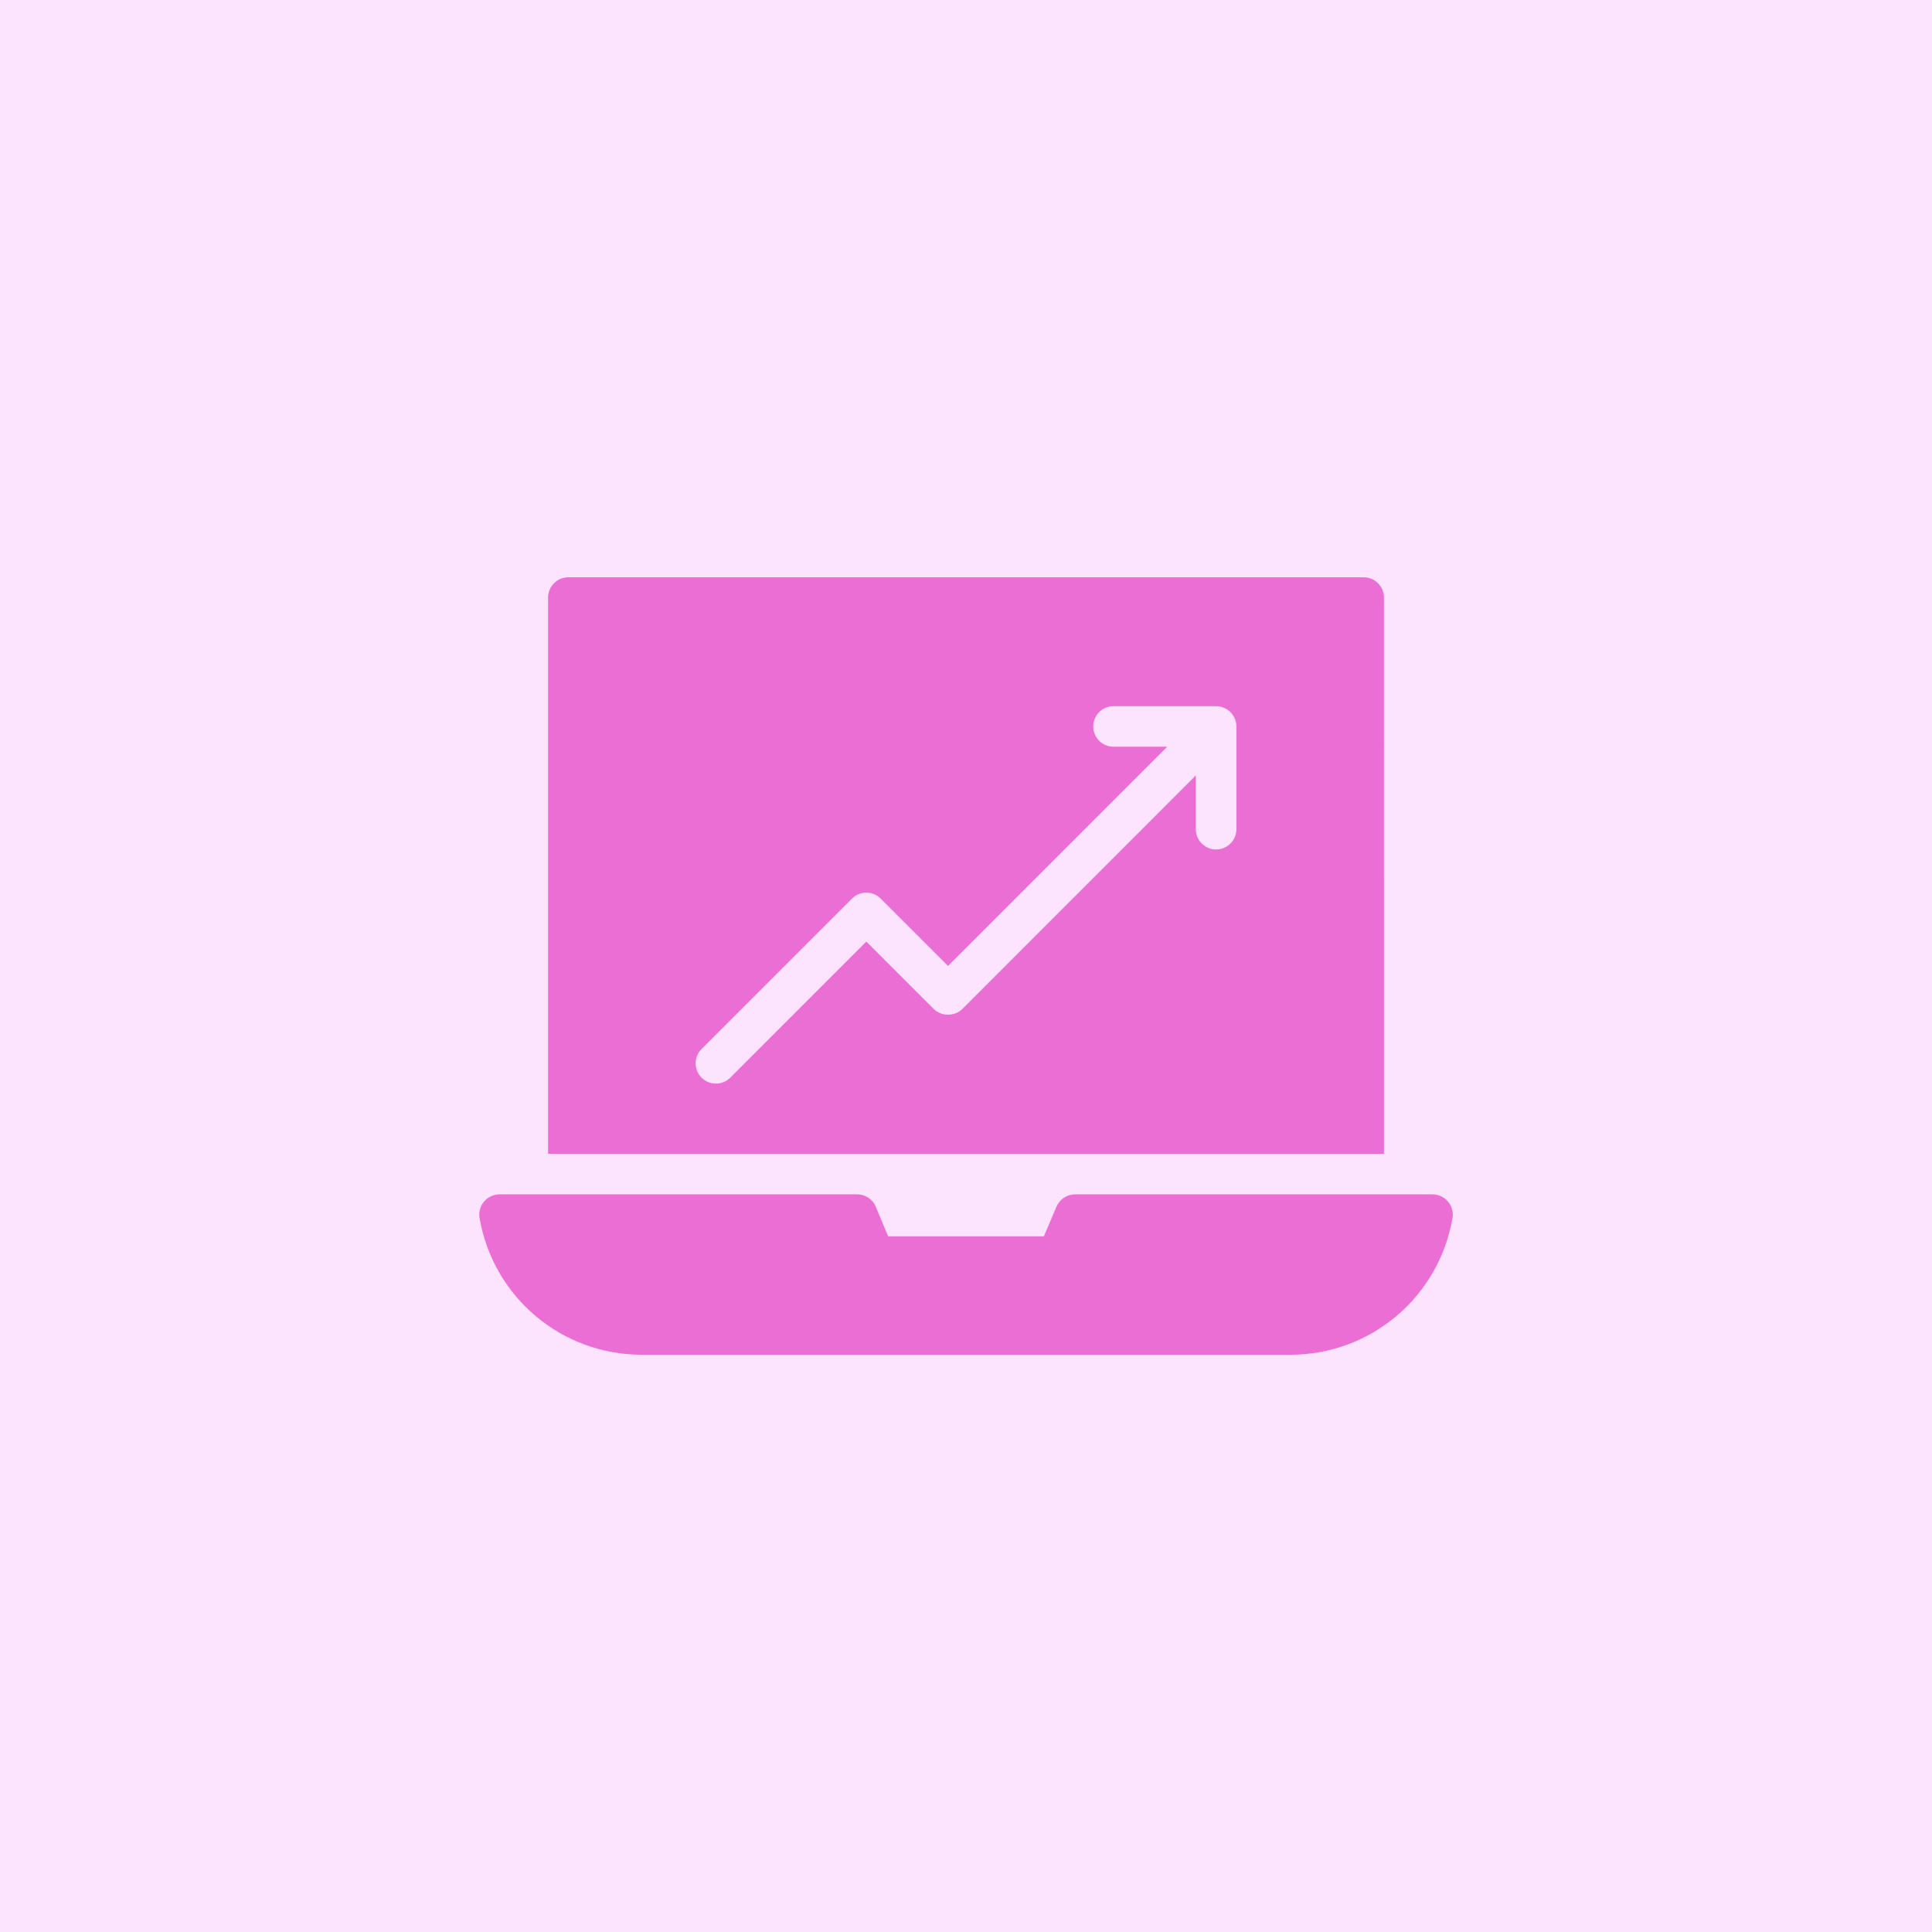
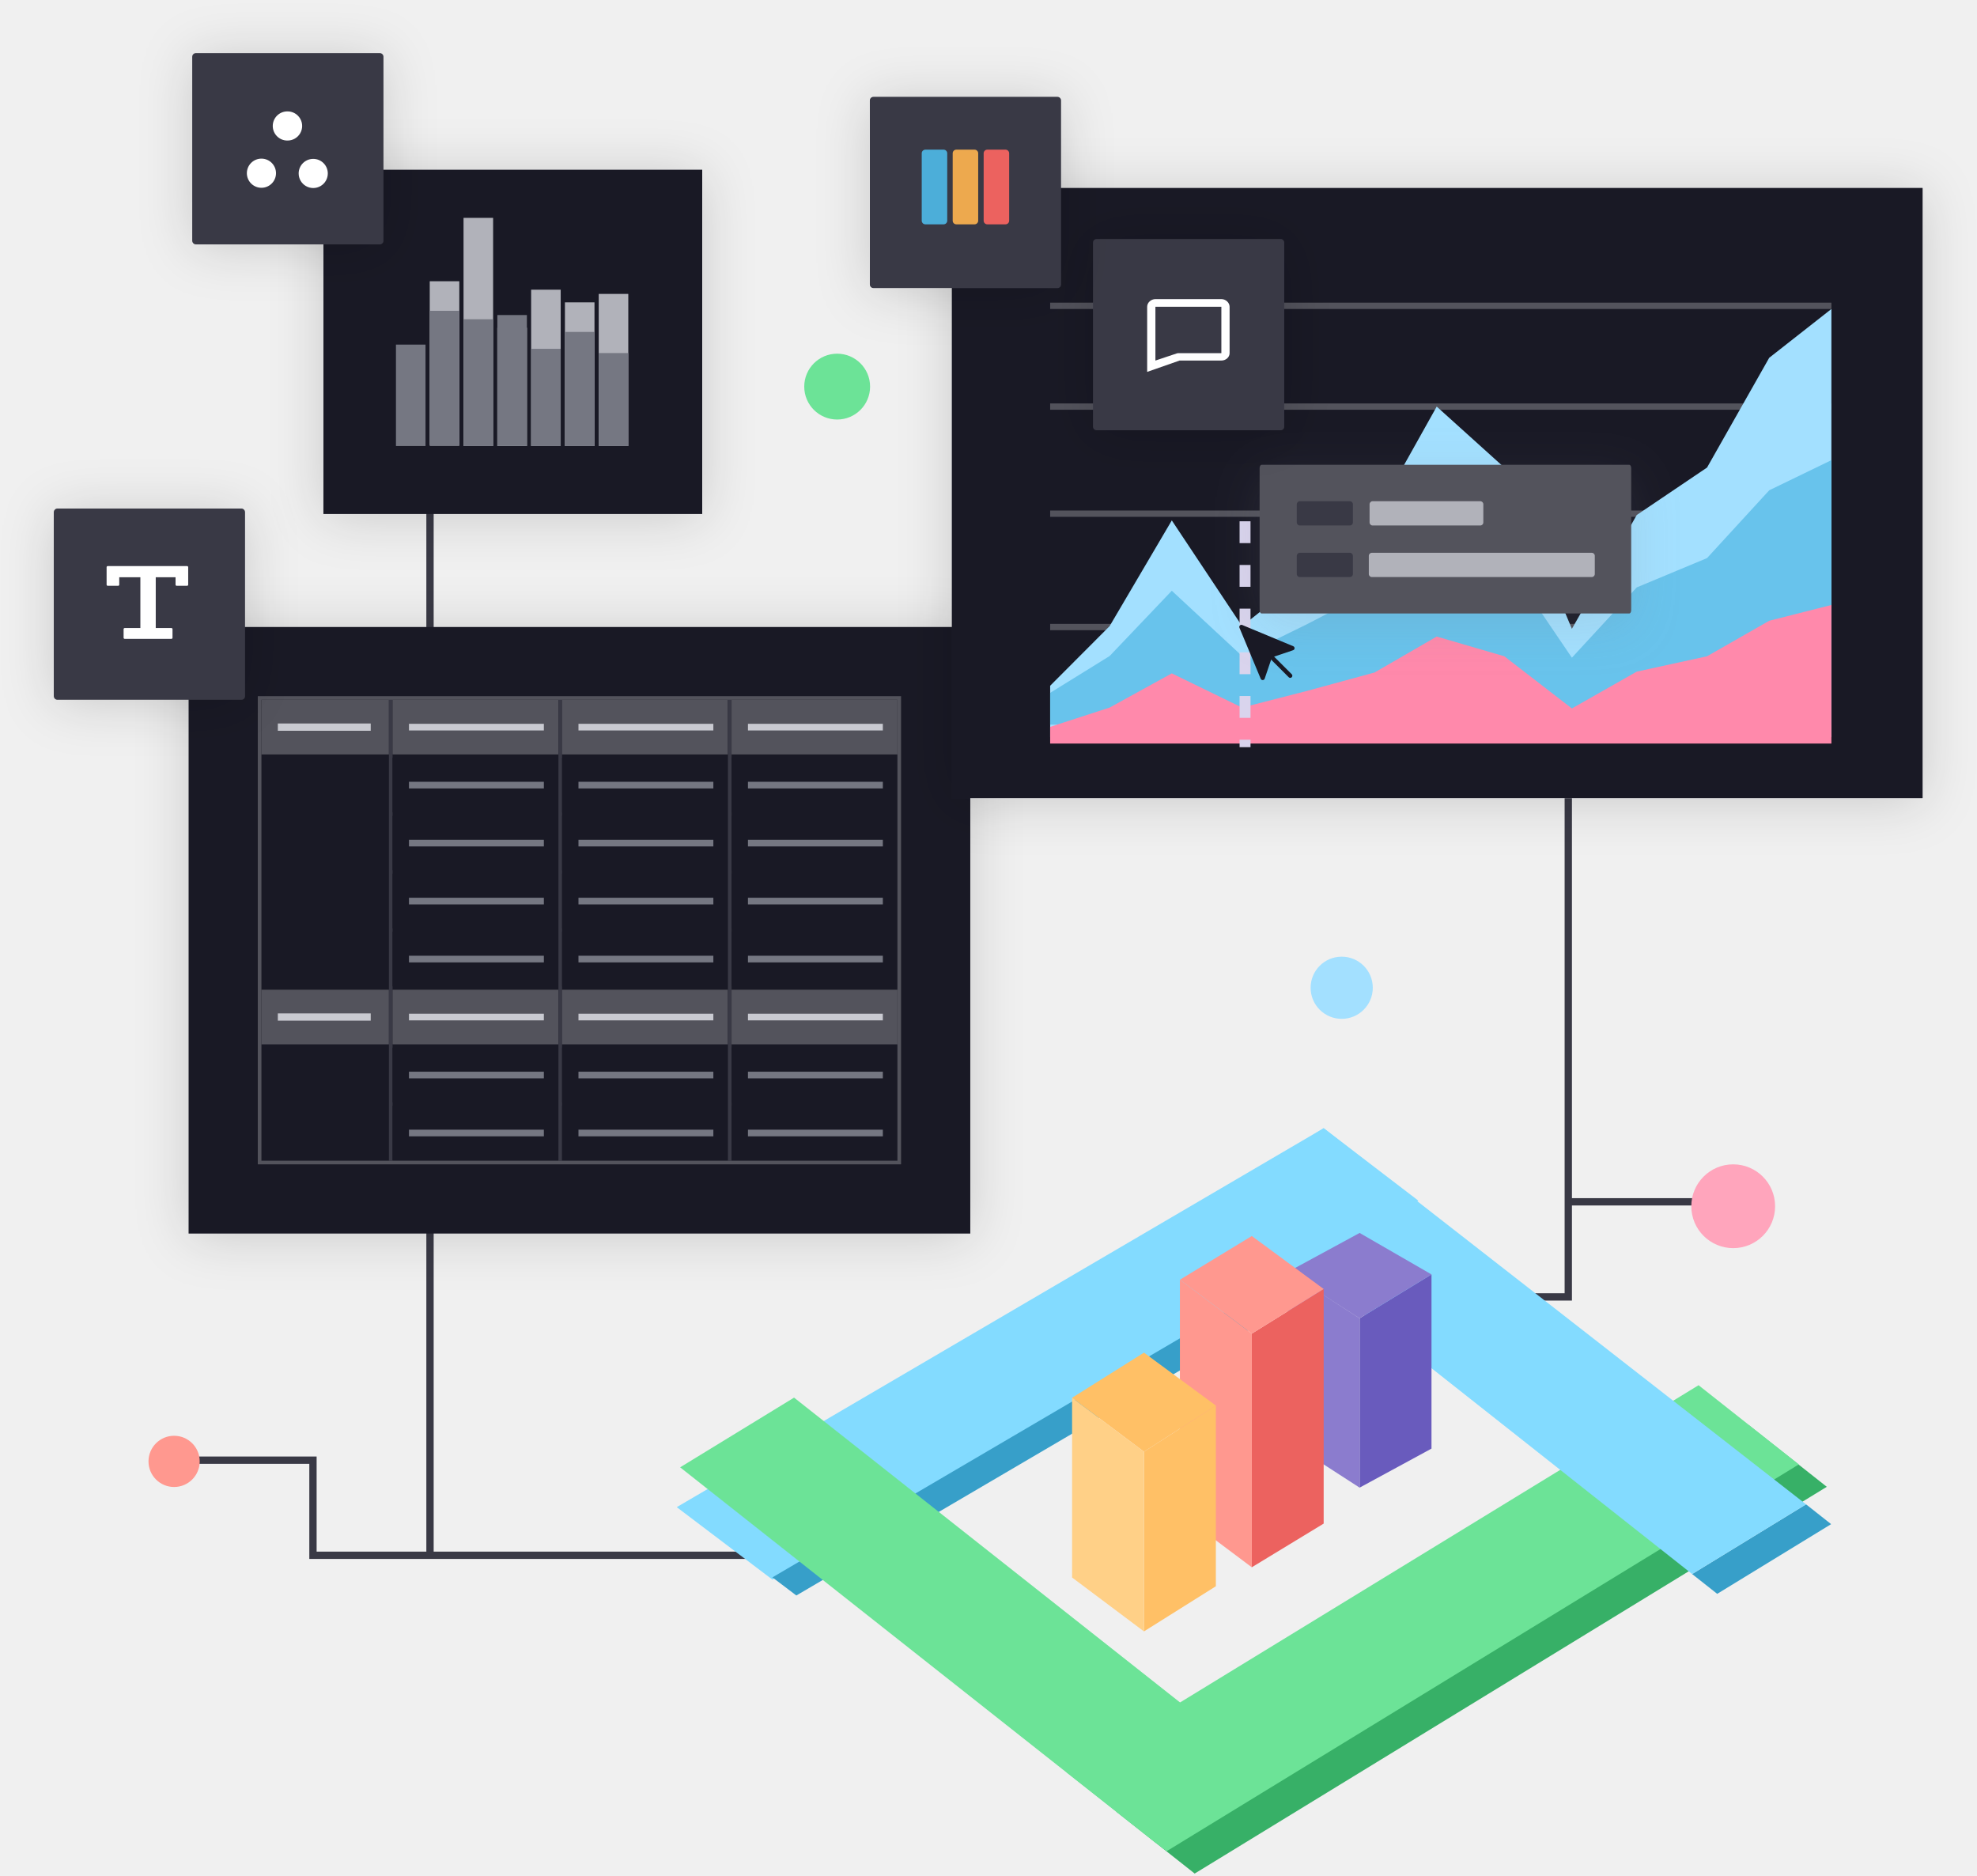
- <svg xmlns="http://www.w3.org/2000/svg" width="4em" version="1.1" viewBox="0 0 752 752">
-   <g>
-     <rect width="752" height="752" fill="#fce4ff" />
-     <path d="m538.68 232.59c0-4.34-3.551-7.894-7.894-7.894h-309.56c-4.34 0-7.894 3.551-7.894 7.894v216.5h325.35zm-57.434 90.16c0 4.363-3.535 7.894-7.894 7.894s-7.894-3.531-7.894-7.894v-20.93l-90.871 90.902c-2.961 2.961-8.203 2.961-11.16 0l-26.219-26.223-52.969 52.969c-1.543 1.543-3.562 2.312-5.582 2.312-2.019 0-4.039-0.77-5.582-2.312-3.082-3.082-3.082-8.078 0-11.16l58.551-58.551c1.48-1.48 3.488-2.312 5.582-2.312s4.102 0.832 5.582 2.312l26.219 26.223 85.297-85.324h-20.883c-4.359 0-7.894-3.531-7.894-7.894 0-4.363 3.535-7.894 7.894-7.894h39.93c0.027 0 0.051 0.016 0.078 0.016 1 0.012 1.996 0.203 2.934 0.59 1.934 0.801 3.473 2.336 4.273 4.269 0.398 0.965 0.609 1.988 0.609 3.016z" fill="#eb6ed4" />
-     <path d="m563.62 467.72c-1.5-1.816-3.789-2.84-6.078-2.84h-139.07c-3.156 0-6 1.895-7.262 4.816l-4.894 11.523h-60.617l-4.816-11.523c-1.184-2.922-4.106-4.816-7.262-4.816h-139.15c-2.289 0-4.578 1.027-6.078 2.84-1.5 1.734-2.129 4.106-1.734 6.394 5.367 30.863 31.887 53.199 63.145 53.199h252.42c31.258 0 57.777-22.336 63.145-53.199 0.395-2.289-0.238-4.66-1.738-6.394z" fill="#eb6ed4" />
-   </g>
+ <svg xmlns="http://www.w3.org/2000/svg" width="468" height="444" fill="none">
+   <path fill-rule="evenodd" clip-rule="evenodd" d="M102.658 110.879V367.26h77.974v1.732H73.222v-22.511h-31.17v-1.731h32.9v22.51h25.974V110.879h1.732zm269.456 78.046v94.672h31.169v1.732h-31.169v22.511h-12.706v-1.732h10.974V188.925h1.732z" fill="#393945" />
+   <path d="M160.199 356.732l153.144-89.695 22.411 17.147-152.908 89.696-22.647-17.148z" fill="#83DBFF" />
+   <path fill="#37B067" d="M264.264 428.818L413.9 337.274l18.544 14.644-149.636 91.544z" />
+   <path fill="#379FC9" d="M182.85 373.354l139.755-81.98 5.662 4.287-139.755 81.98zm217.716-.786l26.968-16.498 5.934 4.686-26.968 16.498z" />
+   <path fill="#6CE397" d="M252.408 419.441l149.68-91.57 23.736 18.744-149.68 91.57z" />
+   <path fill="#6CE397" d="M273.754 436.34l-112.75-89.035 26.968-16.498 112.75 89.035z" />
+   <path d="M400.566 372.568l-112.749-89.034 25.524-16.497 114.193 89.033-26.968 16.498z" fill="#83DBFF" />
+   <path d="M321.85 312.035l17.016-10.384v41.226l-17.016 9.239v-40.081z" fill="#695BBD" />
+   <path d="M321.851 312.033l17.016-10.384-17.015-9.819-17.016 9.238 17.015 10.965zm-.001.028l-17.016-10.993v40.055l17.016 10.993v-40.055z" fill="#8B7CCE" />
+   <path d="M296.326 315.663l17.016-10.568v55.53l-17.016 10.34v-55.302z" fill="#EC625F" />
+   <path d="M296.327 315.662l17.016-10.568-17.016-12.533-17.016 10.34 17.016 12.761z" fill="#FF988F" />
+   <path d="M296.326 315.662L279.31 302.9v55.303l17.016 12.762v-55.303z" fill="#FF988F" />
+   <path d="M270.803 343.607l17.016-10.92v42.772l-17.016 10.685v-42.537z" fill="#FFC066" />
+   <path d="M270.803 343.607l17.016-10.92-17.016-12.524-17.016 10.684 17.016 12.76z" fill="#FFC066" />
+   <path d="M270.803 343.609l-17.016-12.762v42.538l17.016 12.762v-42.538z" fill="#FFD087" />
+   <g filter="url(#filter0_d_557_2341)">
+     <path fill="#191925" d="M229.688 148.393H44.64v143.586h185.048z" />
+     <path fill="#53535C" d="M61.887 165.64H92.07v12.936H61.887z" />
+     <path fill="#C9CAD1" d="M65.768 171.245h21.991v1.725H65.768z" />
+     <path fill="#191925" d="M61.887 179.363H92.07v12.936H61.887zm0 13.725H92.07v12.936H61.887zm0 13.724H92.07v12.936H61.887zm0 13.724H92.07v12.936H61.887z" />
+     <path fill="#53535C" d="M61.887 234.26H92.07v12.936H61.887z" />
+     <path fill="#C9CAD1" d="M65.768 239.865h21.991v1.725H65.768z" />
+     <path fill="#191925" d="M61.887 247.984H92.07v12.936H61.887zm0 13.724H92.07v12.936H61.887z" />
+     <path fill="#393945" d="M92.07 165.64h.862v109.091h-.862z" />
+     <path fill="#53535C" d="M92.932 165.64h39.26v12.936h-39.26z" />
+     <path fill="#C9CAD1" d="M96.813 171.319h31.931v1.577H96.813z" />
+     <path fill="#191925" d="M92.932 179.363h39.26v12.936h-39.26z" />
+     <path fill="#757782" d="M96.813 185.043h31.931v1.577H96.813z" />
+     <path fill="#191925" d="M92.932 193.088h39.26v12.936h-39.26z" />
+     <path fill="#757782" d="M96.813 198.768h31.931v1.577H96.813z" />
+     <path fill="#191925" d="M92.932 206.812h39.26v12.936h-39.26z" />
+     <path fill="#757782" d="M96.813 212.491h31.931v1.577H96.813z" />
+     <path fill="#191925" d="M92.932 220.536h39.26v12.936h-39.26z" />
+     <path fill="#757782" d="M96.813 226.216h31.931v1.577H96.813z" />
+     <path fill="#53535C" d="M92.932 234.26h39.26v12.936h-39.26z" />
+     <path fill="#C9CAD1" d="M96.813 239.939h31.931v1.577H96.813z" />
+     <path fill="#191925" d="M92.932 247.984h39.26v12.936h-39.26z" />
+     <path fill="#757782" d="M96.813 253.664h31.931v1.577H96.813z" />
+     <path fill="#191925" d="M92.932 261.708h39.26v12.936h-39.26z" />
+     <path fill="#757782" d="M96.813 267.388h31.931v1.577H96.813z" />
+     <path fill="#393945" d="M132.193 165.64h.862v109.091h-.862z" />
+     <path fill="#53535C" d="M133.055 165.64h39.261v12.936h-39.261z" />
+     <path fill="#C9CAD1" d="M136.936 171.319h31.931v1.577h-31.931z" />
+     <path fill="#191925" d="M133.055 179.363h39.261v12.936h-39.261z" />
+     <path fill="#757782" d="M136.936 185.043h31.931v1.577h-31.931z" />
+     <path fill="#191925" d="M133.055 193.088h39.261v12.936h-39.261z" />
+     <path fill="#757782" d="M136.936 198.768h31.931v1.577h-31.931z" />
+     <path fill="#191925" d="M133.055 206.812h39.261v12.936h-39.261z" />
+     <path fill="#757782" d="M136.936 212.491h31.931v1.577h-31.931z" />
+     <path fill="#191925" d="M133.055 220.536h39.261v12.936h-39.261z" />
+     <path fill="#757782" d="M136.936 226.216h31.931v1.577h-31.931z" />
+     <path fill="#53535C" d="M133.055 234.26h39.261v12.936h-39.261z" />
+     <path fill="#C9CAD1" d="M136.936 239.939h31.931v1.577h-31.931z" />
+     <path fill="#191925" d="M133.055 247.984h39.261v12.936h-39.261z" />
+     <path fill="#757782" d="M136.936 253.664h31.931v1.577h-31.931z" />
+     <path fill="#191925" d="M133.055 261.708h39.261v12.936h-39.261z" />
+     <path fill="#757782" d="M136.936 267.388h31.931v1.577h-31.931z" />
+     <path fill="#393945" d="M172.316 165.64h.862v109.091h-.862z" />
+     <path fill="#53535C" d="M173.178 165.64h39.261v12.936h-39.261z" />
+     <path fill="#C9CAD1" d="M177.059 171.319h31.931v1.577h-31.931z" />
+     <path fill="#191925" d="M173.178 179.363h39.261v12.936h-39.261z" />
+     <path fill="#757782" d="M177.059 185.043h31.931v1.577h-31.931z" />
+     <path fill="#191925" d="M173.178 193.088h39.261v12.936h-39.261z" />
+     <path fill="#757782" d="M177.059 198.768h31.931v1.577h-31.931z" />
+     <path fill="#191925" d="M173.178 206.812h39.261v12.936h-39.261z" />
+     <path fill="#757782" d="M177.059 212.491h31.931v1.577h-31.931z" />
+     <path fill="#191925" d="M173.178 220.536h39.261v12.936h-39.261z" />
+     <path fill="#757782" d="M177.059 226.216h31.931v1.577h-31.931z" />
+     <path fill="#53535C" d="M173.178 234.26h39.261v12.936h-39.261z" />
+     <path fill="#C9CAD1" d="M177.059 239.939h31.931v1.577h-31.931z" />
+     <path fill="#191925" d="M173.178 247.984h39.261v12.936h-39.261z" />
+     <path fill="#757782" d="M177.059 253.664h31.931v1.577h-31.931z" />
+     <path fill="#191925" d="M173.178 261.708h39.261v12.936h-39.261z" />
+     <path fill="#757782" d="M177.059 267.388h31.931v1.577h-31.931z" />
+     <path stroke="#53535C" stroke-width=".862" d="M61.456 165.208h151.415v109.953H61.456z" />
+   </g>
+   <g filter="url(#filter1_d_557_2341)">
+     <path fill="#191925" d="M166.234 40.165H76.547v81.495h89.687z" />
+     <path fill="#B1B2BA" d="M101.73 66.568h7v38.807h-7zm8-15h7v54h-7z" />
+     <path fill="#E4E7ED" d="M117.73 77.568h7v28h-7z" />
+     <path fill="#B1B2BA" d="M125.73 68.568h7v37h-7zm8 3h7v34h-7zm8-2h7v36h-7z" />
+     <path fill="#757782" d="M93.731 81.568h7v24h-7zm7.999-8h7v32h-7zm8 2h7v30h-7zm8-1h7v31h-7zm8 8h7v23h-7zm8-4h7v27h-7v-27zm8 5h7v22h-7z" />
+   </g>
+   <g filter="url(#filter2_d_557_2341)">
+     <path fill="#191925" d="M455.133 44.477H225.309v144.448h229.824z" />
+     <path fill="#53535C" d="M248.594 147.67h184.939v1.491H248.594zm0-52.176h184.939v1.491H248.594zm0-23.852h184.939v1.491H248.594zm0 49.197h184.939v1.491H248.594z" />
+     <path fill-rule="evenodd" clip-rule="evenodd" d="M248.594 162.312l14.078-14.114 14.719-25.02 16.638 25.02 15.358-12.19 15.998-13.472 14.718-26.303 15.999 14.433 15.998 38.173 15.358-26.945 16.638-11.228 14.719-25.981 14.718-11.548V174.5H248.594v-12.189z" fill="#A3E0FF" />
+     <path fill-rule="evenodd" clip-rule="evenodd" d="M248.594 163.996l14.078-8.718 14.719-15.453 16.638 15.453 15.358-7.528 15.998-8.322 14.718-16.246 15.999 8.915 15.998 23.578 15.358-16.643 16.638-6.935 14.719-16.047 14.718-7.133v62.608H248.594v-7.529z" fill="#68C3EC" />
+     <path fill-rule="evenodd" clip-rule="evenodd" d="M248.594 172.045l14.078-4.566 14.719-8.095 16.638 8.095 15.358-3.944 15.998-4.359 14.718-8.51 15.999 4.67 15.998 12.35 15.358-8.717 16.638-3.633 14.719-8.406 14.718-3.736v32.795H248.594v-3.944z" fill="#FF89AB" />
+     <path stroke="#D9D4ED" stroke-width="2.587" stroke-dasharray="5.17 5.17" d="M294.731 123.384v53.467" />
+     <g filter="url(#filter3_d_557_2341)">
+       <path d="M385.692 110.017H298.63c-.249 0-.45.35-.45.781v33.622c0 .432.201.782.45.782h87.062c.249 0 .45-.35.45-.782v-33.622c0-.431-.201-.781-.45-.781z" fill="#53535C" />
+     </g>
+     <rect x="306.977" y="118.635" width="13.284" height="5.744" rx=".718" fill="#393945" />
+     <rect x="324.209" y="118.635" width="26.927" height="5.744" rx=".718" fill="#B1B2BA" />
+     <rect x="306.977" y="130.842" width="13.284" height="5.744" rx=".718" fill="#393945" />
+     <rect x="324.029" y="130.842" width="53.495" height="5.744" rx=".718" fill="#B1B2BA" />
+     <path fill-rule="evenodd" clip-rule="evenodd" d="M293.869 148.394l5.034 12.073 1.787-5.258 5.261-1.786-12.082-5.029z" fill="#191925" stroke="#191925" stroke-width="1.005" stroke-linecap="round" stroke-linejoin="round" />
+     <path fill-rule="evenodd" clip-rule="evenodd" d="M301.223 155.743l4.202 4.2-4.202-4.2z" fill="#191925" />
+     <path d="M301.223 155.743l4.202 4.2" stroke="#191925" stroke-width="1.005" stroke-linecap="round" stroke-linejoin="round" />
+     <g filter="url(#filter4_d_557_2341)">
+       <rect x="258.734" y="56.568" width="45.275" height="45.275" rx=".862" fill="#393945" />
+       <path fill-rule="evenodd" clip-rule="evenodd" d="M289.123 71.641V83.59l-.002.002-.004.002s-5.785-.008-9.493-.008c0 0-.28-.008-.459 0-.217.009-.322-.016-.552.051l-5.102 1.703V72.611c.012-.01-.015.006 0 0h15.612v-.97zm-.005 13.698c1.075 0 1.956-.784 1.956-1.746V72.61c0-.95-.885-1.813-1.951-1.813h-15.612c-.979 0-1.952.778-1.952 1.813v15.415l7.675-2.687h9.884z" fill="#fff" />
+     </g>
+   </g>
+   <g filter="url(#filter5_d_557_2341)">
+     <rect x="205.904" y="22.917" width="45.275" height="45.275" rx=".862" fill="#393945" />
+     <path fill="#393945" d="M218.408 34.99h20.266v18.54h-20.266z" />
+     <path d="M218.193 36.283c0-.476.386-.862.863-.862h4.312c.476 0 .862.386.862.862v15.954a.862.862 0 0 1-.862.863h-4.312a.862.862 0 0 1-.863-.863V36.283z" fill="#4CAED9" />
+     <rect x="225.523" y="35.421" width="6.037" height="17.679" rx=".862" fill="#EDA94E" />
+     <path d="M232.854 36.283c0-.476.386-.862.862-.862h4.312c.476 0 .862.386.862.862v15.954a.862.862 0 0 1-.862.863h-4.312a.862.862 0 0 1-.862-.863V36.283z" fill="#EC625F" />
+   </g>
+   <g filter="url(#filter6_d_557_2341)">
+     <rect x="12.732" y="120.365" width="45.275" height="45.275" rx=".862" fill="#393945" />
+     <path fill-rule="evenodd" clip-rule="evenodd" d="M25.236 134.247a.26.26 0 0 1 .259-.259h18.796a.26.26 0 0 1 .259.259v4.149a.259.259 0 0 1-.26.258h-2.474a.259.259 0 0 1-.259-.258v-1.762h-4.689v12.018h3.71a.26.26 0 0 1 .259.259v2.046a.259.259 0 0 1-.259.259h-3.71v.001h-3.639v-.001h-3.711a.259.259 0 0 1-.259-.259v-2.046a.26.26 0 0 1 .259-.259h3.711v-12.018h-5v1.762a.259.259 0 0 1-.26.258h-2.474a.259.259 0 0 1-.259-.258v-4.149z" fill="#fff" />
+   </g>
+   <g filter="url(#filter7_d_557_2341)">
+     <rect x="45.502" y="12.568" width="45.275" height="45.275" rx=".862" fill="#393945" />
+     <path fill-rule="evenodd" clip-rule="evenodd" d="M68.018 33.265a3.45 3.45 0 1 0 0-6.899 3.45 3.45 0 0 0 0 6.9zm-6.131 11.182a3.45 3.45 0 1 0 0-6.9 3.45 3.45 0 0 0 0 6.9zm15.712-3.45a3.45 3.45 0 1 1-6.899 0 3.45 3.45 0 0 1 6.899 0z" fill="#fff" />
+   </g>
+   <path d="M410.288 295.427c5.478 0 9.918-4.44 9.918-9.917 0-5.477-4.44-9.917-9.918-9.917-5.477 0-9.917 4.44-9.917 9.917 0 5.477 4.44 9.917 9.917 9.917z" fill="#FFA5BC" />
+   <path d="M198.175 99.3a7.792 7.792 0 1 0 0-15.586 7.792 7.792 0 0 0 0 15.585z" fill="#6CE397" />
+   <path d="M41.215 351.962a6.061 6.061 0 1 0-.001-12.122 6.061 6.061 0 0 0 0 12.122z" fill="#FF988F" />
+   <path fill-rule="evenodd" clip-rule="evenodd" d="M317.611 241.156a7.359 7.359 0 0 0 7.359-7.359 7.358 7.358 0 0 0-7.359-7.359 7.359 7.359 0 1 0 0 14.718z" fill="#A3E0FF" />
+   <defs>
+     <filter id="filter0_d_557_2341" x="32.107" y="136.642" width="210.115" height="168.654" filterUnits="userSpaceOnUse" color-interpolation-filters="sRGB">
+       <feFlood flood-opacity="0" result="BackgroundImageFix" />
+       <feColorMatrix in="SourceAlpha" values="0 0 0 0 0 0 0 0 0 0 0 0 0 0 0 0 0 0 127 0" result="hardAlpha" />
+       <feOffset dy=".783" />
+       <feGaussianBlur stdDeviation="6.267" />
+       <feComposite in2="hardAlpha" operator="out" />
+       <feColorMatrix values="0 0 0 0 0 0 0 0 0 0 0 0 0 0 0 0 0 0 0.16 0" />
+       <feBlend in2="BackgroundImageFix" result="effect1_dropShadow_557_2341" />
+       <feBlend in="SourceGraphic" in2="effect1_dropShadow_557_2341" result="shape" />
+     </filter>
+     <filter id="filter1_d_557_2341" x="64.013" y="28.414" width="114.756" height="106.563" filterUnits="userSpaceOnUse" color-interpolation-filters="sRGB">
+       <feFlood flood-opacity="0" result="BackgroundImageFix" />
+       <feColorMatrix in="SourceAlpha" values="0 0 0 0 0 0 0 0 0 0 0 0 0 0 0 0 0 0 127 0" result="hardAlpha" />
+       <feOffset dy=".783" />
+       <feGaussianBlur stdDeviation="6.267" />
+       <feComposite in2="hardAlpha" operator="out" />
+       <feColorMatrix values="0 0 0 0 0 0 0 0 0 0 0 0 0 0 0 0 0 0 0.16 0" />
+       <feBlend in2="BackgroundImageFix" result="effect1_dropShadow_557_2341" />
+       <feBlend in="SourceGraphic" in2="effect1_dropShadow_557_2341" result="shape" />
+     </filter>
+     <filter id="filter2_d_557_2341" x="212.775" y="32.726" width="254.892" height="169.516" filterUnits="userSpaceOnUse" color-interpolation-filters="sRGB">
+       <feFlood flood-opacity="0" result="BackgroundImageFix" />
+       <feColorMatrix in="SourceAlpha" values="0 0 0 0 0 0 0 0 0 0 0 0 0 0 0 0 0 0 127 0" result="hardAlpha" />
+       <feOffset dy=".783" />
+       <feGaussianBlur stdDeviation="6.267" />
+       <feComposite in2="hardAlpha" operator="out" />
+       <feColorMatrix values="0 0 0 0 0 0 0 0 0 0 0 0 0 0 0 0 0 0 0.16 0" />
+       <feBlend in2="BackgroundImageFix" result="effect1_dropShadow_557_2341" />
+       <feBlend in="SourceGraphic" in2="effect1_dropShadow_557_2341" result="shape" />
+     </filter>
+     <filter id="filter3_d_557_2341" x="286.691" y="101.4" width="110.941" height="58.163" filterUnits="userSpaceOnUse" color-interpolation-filters="sRGB">
+       <feFlood flood-opacity="0" result="BackgroundImageFix" />
+       <feColorMatrix in="SourceAlpha" values="0 0 0 0 0 0 0 0 0 0 0 0 0 0 0 0 0 0 127 0" result="hardAlpha" />
+       <feOffset dy="2.872" />
+       <feGaussianBlur stdDeviation="5.744" />
+       <feColorMatrix values="0 0 0 0 0.459 0 0 0 0 0.467 0 0 0 0 0.51 0 0 0 0.16 0" />
+       <feBlend in2="BackgroundImageFix" result="effect1_dropShadow_557_2341" />
+       <feBlend in="SourceGraphic" in2="effect1_dropShadow_557_2341" result="shape" />
+     </filter>
+     <filter id="filter4_d_557_2341" x="246.2" y="44.818" width="70.344" height="70.343" filterUnits="userSpaceOnUse" color-interpolation-filters="sRGB">
+       <feFlood flood-opacity="0" result="BackgroundImageFix" />
+       <feColorMatrix in="SourceAlpha" values="0 0 0 0 0 0 0 0 0 0 0 0 0 0 0 0 0 0 127 0" result="hardAlpha" />
+       <feOffset dy=".783" />
+       <feGaussianBlur stdDeviation="6.267" />
+       <feComposite in2="hardAlpha" operator="out" />
+       <feColorMatrix values="0 0 0 0 0 0 0 0 0 0 0 0 0 0 0 0 0 0 0.16 0" />
+       <feBlend in2="BackgroundImageFix" result="effect1_dropShadow_557_2341" />
+       <feBlend in="SourceGraphic" in2="effect1_dropShadow_557_2341" result="shape" />
+     </filter>
+     <filter id="filter5_d_557_2341" x="193.37" y="11.166" width="70.344" height="70.343" filterUnits="userSpaceOnUse" color-interpolation-filters="sRGB">
+       <feFlood flood-opacity="0" result="BackgroundImageFix" />
+       <feColorMatrix in="SourceAlpha" values="0 0 0 0 0 0 0 0 0 0 0 0 0 0 0 0 0 0 127 0" result="hardAlpha" />
+       <feOffset dy=".783" />
+       <feGaussianBlur stdDeviation="6.267" />
+       <feComposite in2="hardAlpha" operator="out" />
+       <feColorMatrix values="0 0 0 0 0 0 0 0 0 0 0 0 0 0 0 0 0 0 0.16 0" />
+       <feBlend in2="BackgroundImageFix" result="effect1_dropShadow_557_2341" />
+       <feBlend in="SourceGraphic" in2="effect1_dropShadow_557_2341" result="shape" />
+     </filter>
+     <filter id="filter6_d_557_2341" x=".198" y="108.615" width="70.344" height="70.343" filterUnits="userSpaceOnUse" color-interpolation-filters="sRGB">
+       <feFlood flood-opacity="0" result="BackgroundImageFix" />
+       <feColorMatrix in="SourceAlpha" values="0 0 0 0 0 0 0 0 0 0 0 0 0 0 0 0 0 0 127 0" result="hardAlpha" />
+       <feOffset dy=".783" />
+       <feGaussianBlur stdDeviation="6.267" />
+       <feComposite in2="hardAlpha" operator="out" />
+       <feColorMatrix values="0 0 0 0 0 0 0 0 0 0 0 0 0 0 0 0 0 0 0.16 0" />
+       <feBlend in2="BackgroundImageFix" result="effect1_dropShadow_557_2341" />
+       <feBlend in="SourceGraphic" in2="effect1_dropShadow_557_2341" result="shape" />
+     </filter>
+     <filter id="filter7_d_557_2341" x="32.968" y=".818" width="70.344" height="70.343" filterUnits="userSpaceOnUse" color-interpolation-filters="sRGB">
+       <feFlood flood-opacity="0" result="BackgroundImageFix" />
+       <feColorMatrix in="SourceAlpha" values="0 0 0 0 0 0 0 0 0 0 0 0 0 0 0 0 0 0 127 0" result="hardAlpha" />
+       <feOffset dy=".783" />
+       <feGaussianBlur stdDeviation="6.267" />
+       <feComposite in2="hardAlpha" operator="out" />
+       <feColorMatrix values="0 0 0 0 0 0 0 0 0 0 0 0 0 0 0 0 0 0 0.16 0" />
+       <feBlend in2="BackgroundImageFix" result="effect1_dropShadow_557_2341" />
+       <feBlend in="SourceGraphic" in2="effect1_dropShadow_557_2341" result="shape" />
+     </filter>
+   </defs>
</svg>
